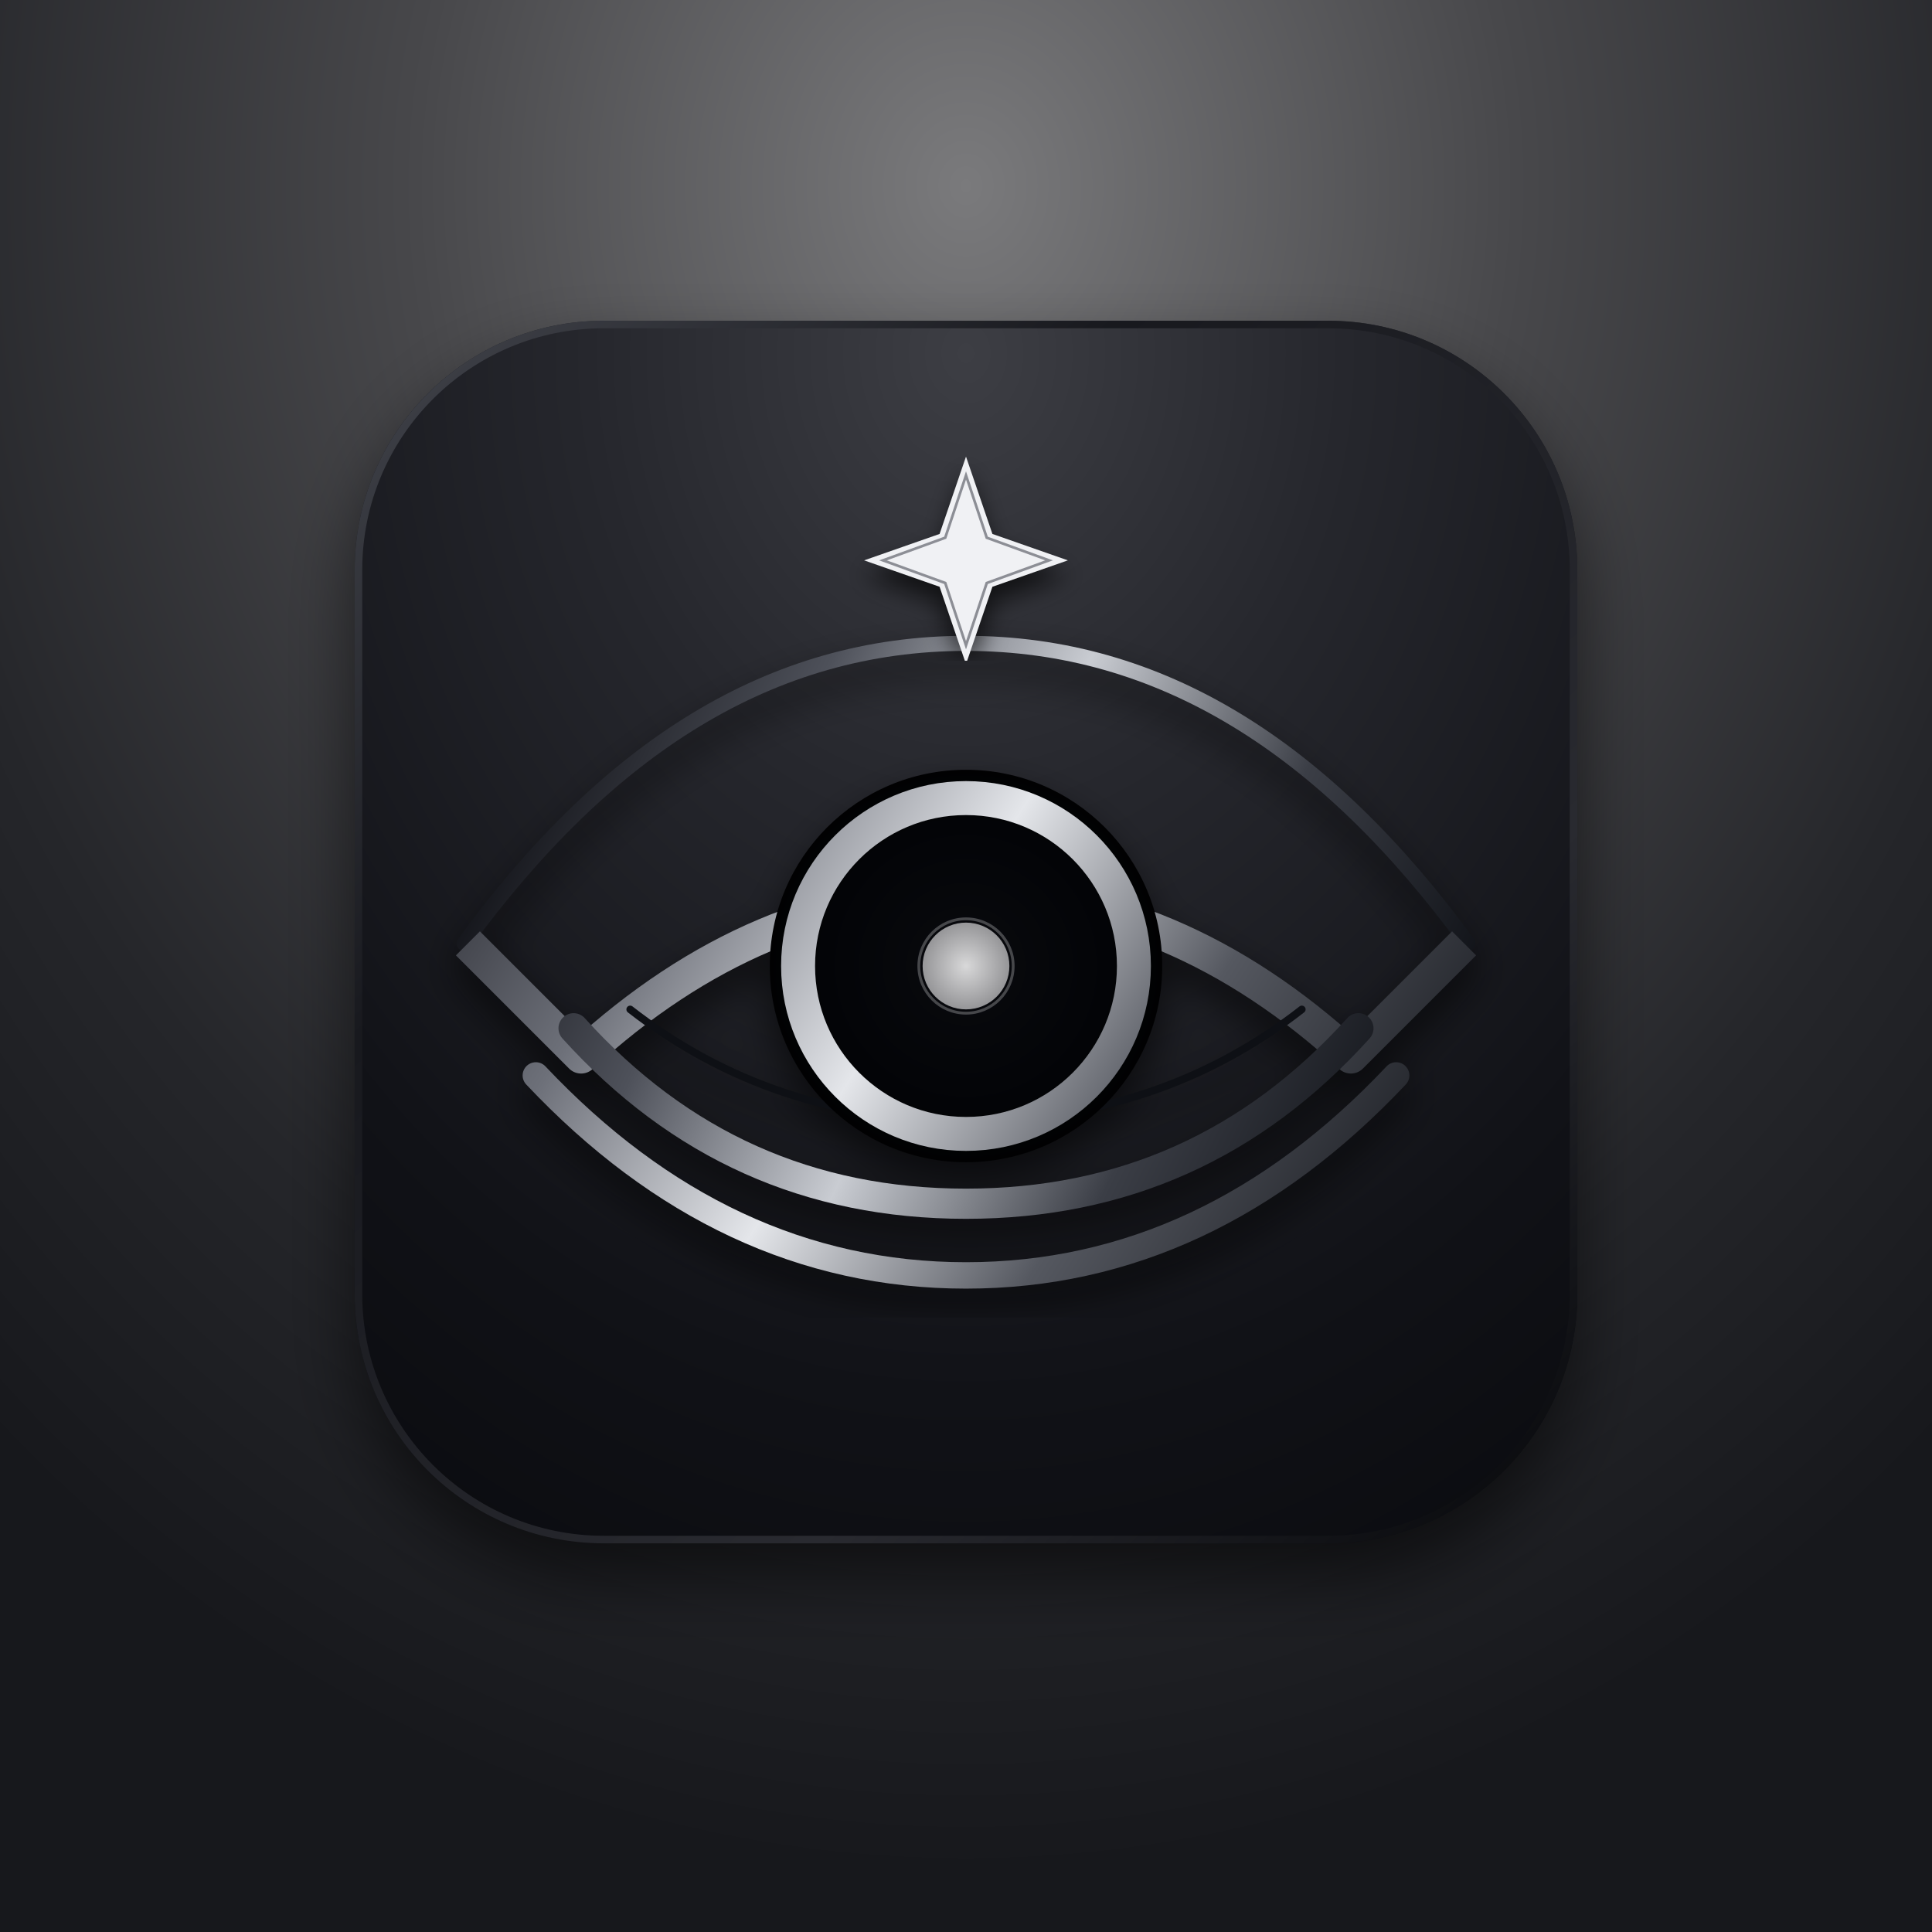
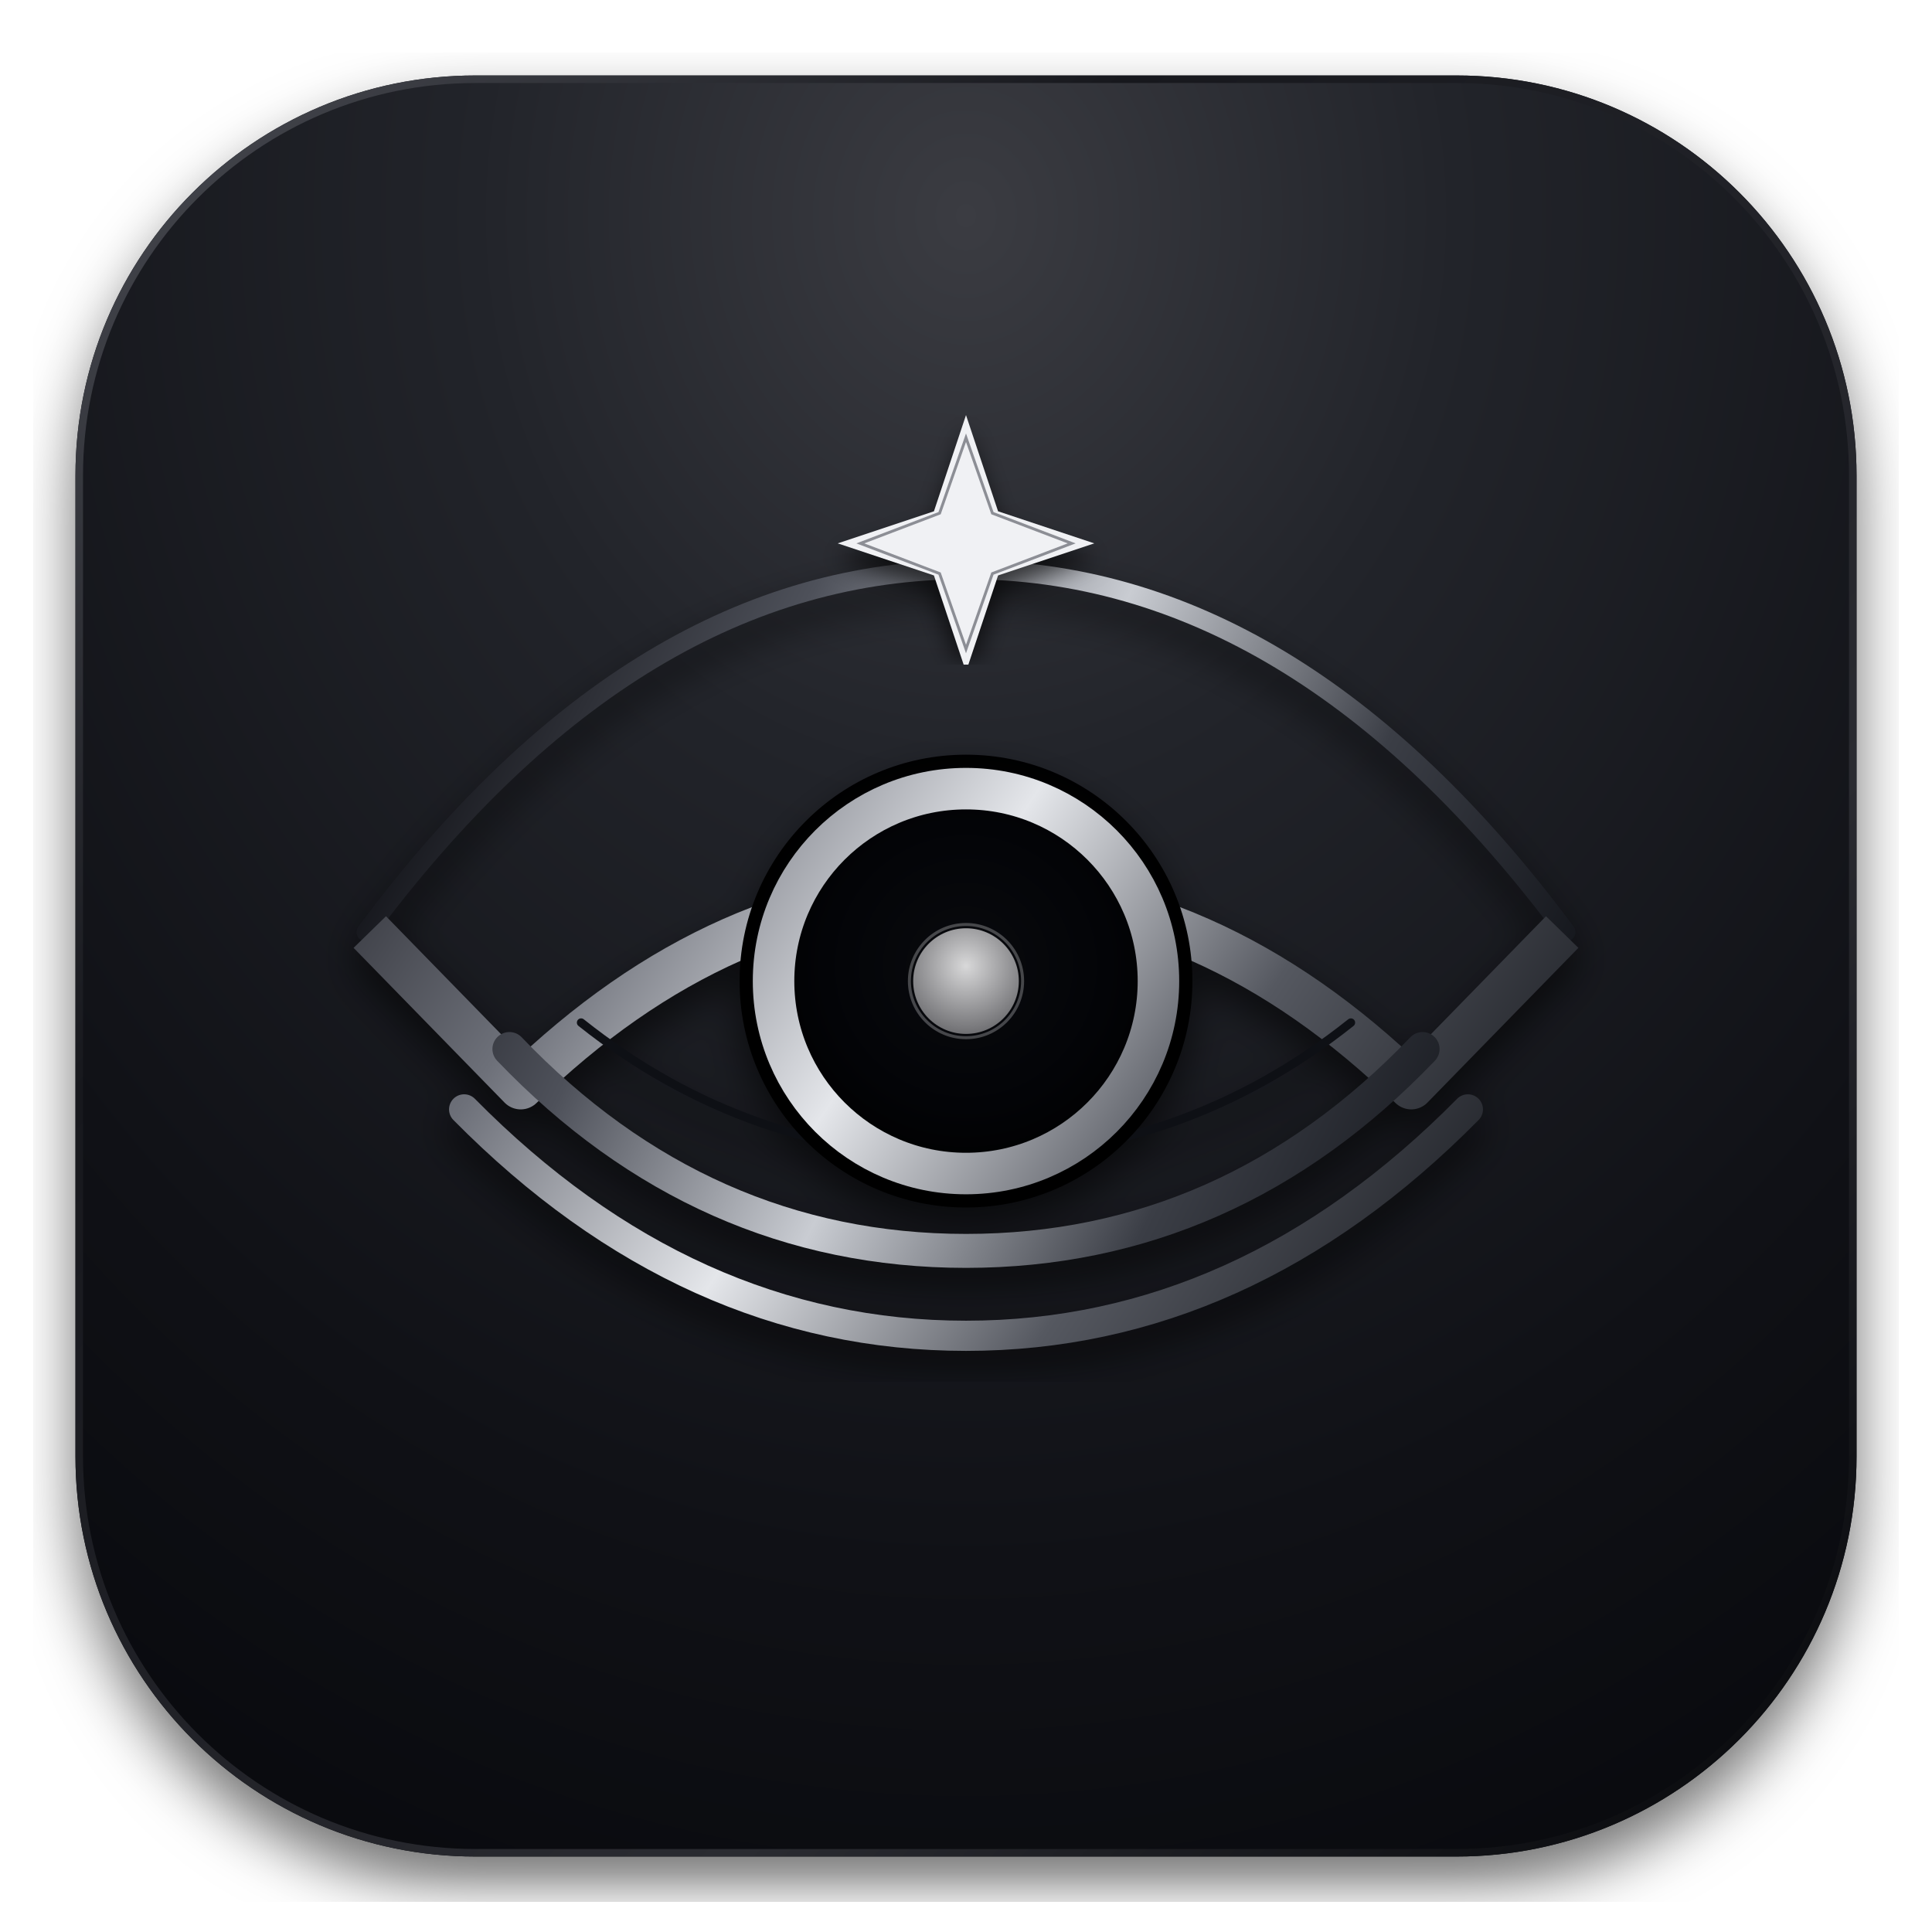
<svg xmlns="http://www.w3.org/2000/svg" width="1024" height="1024" viewBox="0 0 1024 1024" fill="none">
  <defs>
-     <radialGradient id="ambient" cx="0" cy="0" r="1" gradientUnits="userSpaceOnUse" gradientTransform="translate(512 96) rotate(90) scale(900 760)">
-       <stop offset="0" stop-color="#7A7A7C" />
-       <stop offset="0.38" stop-color="#48484B" />
-       <stop offset="0.74" stop-color="#25262A" />
-       <stop offset="1" stop-color="#17181C" />
+     <radialGradient id="plateGlow" cx="0" cy="0" r="1" gradientUnits="userSpaceOnUse" gradientTransform="translate(512 120) rotate(90) scale(980 860)">
+       <stop offset="0" stop-color="#3B3C42" />
+       <stop offset="0.3" stop-color="#22242A" />
+       <stop offset="0.72" stop-color="#101116" />
+       <stop offset="1" stop-color="#08090D" />
    </radialGradient>
-     <radialGradient id="plateGlow" cx="0" cy="0" r="1" gradientUnits="userSpaceOnUse" gradientTransform="translate(512 190) rotate(90) scale(760 620)">
-       <stop offset="0" stop-color="#3D3E44" />
-       <stop offset="0.32" stop-color="#26272D" />
-       <stop offset="0.72" stop-color="#111217" />
-       <stop offset="1" stop-color="#090A0E" />
-     </radialGradient>
-     <linearGradient id="plateEdge" x1="210" y1="198" x2="802" y2="826" gradientUnits="userSpaceOnUse">
-       <stop offset="0" stop-color="#3E4047" />
-       <stop offset="0.28" stop-color="#18191E" />
-       <stop offset="0.7" stop-color="#292A30" />
-       <stop offset="1" stop-color="#08090C" />
+     <linearGradient id="plateEdge" x1="70" y1="54" x2="956" y2="970" gradientUnits="userSpaceOnUse">
+       <stop offset="0" stop-color="#474950" />
+       <stop offset="0.28" stop-color="#17181D" />
+       <stop offset="0.7" stop-color="#2A2B31" />
+       <stop offset="1" stop-color="#07080B" />
    </linearGradient>
-     <linearGradient id="metal" x1="246" y1="338" x2="770" y2="672" gradientUnits="userSpaceOnUse">
+     <linearGradient id="metal" x1="206" y1="300" x2="818" y2="706" gradientUnits="userSpaceOnUse">
      <stop offset="0" stop-color="#17181E" />
      <stop offset="0.26" stop-color="#6D7079" />
      <stop offset="0.48" stop-color="#E4E6EA" />
      <stop offset="0.7" stop-color="#555860" />
      <stop offset="1" stop-color="#0D0F14" />
    </linearGradient>
-     <linearGradient id="metalSoft" x1="270" y1="395" x2="754" y2="628" gradientUnits="userSpaceOnUse">
+     <linearGradient id="metalSoft" x1="220" y1="368" x2="806" y2="662" gradientUnits="userSpaceOnUse">
      <stop offset="0" stop-color="#0C0D12" />
      <stop offset="0.25" stop-color="#4E515A" />
      <stop offset="0.48" stop-color="#C9CCD2" />
      <stop offset="0.72" stop-color="#3B3E46" />
      <stop offset="1" stop-color="#090B10" />
    </linearGradient>
    <radialGradient id="pupilGlow" cx="0" cy="0" r="1" gradientUnits="userSpaceOnUse" gradientTransform="translate(512 512) rotate(90) scale(116 116)">
      <stop offset="0" stop-color="#090A0E" />
      <stop offset="0.65" stop-color="#030407" />
      <stop offset="1" stop-color="#000000" />
    </radialGradient>
    <radialGradient id="orb" cx="0" cy="0" r="1" gradientUnits="userSpaceOnUse" gradientTransform="translate(512 512) rotate(90) scale(62 62)">
      <stop offset="0" stop-color="#D8D8D9" />
      <stop offset="0.52" stop-color="#7B7B7E" />
      <stop offset="1" stop-color="#1A1B20" />
    </radialGradient>
-     <filter id="plateShadow" x="132" y="146" width="760" height="744" filterUnits="userSpaceOnUse" color-interpolation-filters="sRGB">
+     <filter id="plateShadow" x="18" y="28" width="988" height="980" filterUnits="userSpaceOnUse" color-interpolation-filters="sRGB">
      <feFlood flood-opacity="0" result="BackgroundImageFix" />
      <feColorMatrix in="SourceAlpha" type="matrix" values="0 0 0 0 0 0 0 0 0 0 0 0 0 0 0 0 0 0 127 0" result="hardAlpha" />
-       <feOffset dy="18" />
-       <feGaussianBlur stdDeviation="18" />
+       <feOffset dy="16" />
+       <feGaussianBlur stdDeviation="16" />
      <feColorMatrix type="matrix" values="0 0 0 0 0 0 0 0 0 0 0 0 0 0 0 0 0 0 0.55 0" />
      <feBlend mode="normal" in2="BackgroundImageFix" result="effect1_dropShadow_0_1" />
      <feBlend mode="normal" in="SourceGraphic" in2="effect1_dropShadow_0_1" result="shape" />
    </filter>
-     <filter id="innerShadow" x="178" y="180" width="668" height="668" filterUnits="userSpaceOnUse" color-interpolation-filters="sRGB">
+     <filter id="innerShadow" x="56" y="56" width="912" height="912" filterUnits="userSpaceOnUse" color-interpolation-filters="sRGB">
      <feFlood flood-opacity="0" result="BackgroundImageFix" />
      <feBlend mode="normal" in="SourceGraphic" in2="BackgroundImageFix" result="shape" />
      <feColorMatrix in="SourceAlpha" type="matrix" values="0 0 0 0 0 0 0 0 0 0 0 0 0 0 0 0 0 0 127 0" result="hardAlpha" />
      <feOffset dy="-8" />
      <feGaussianBlur stdDeviation="10" />
      <feComposite in2="hardAlpha" operator="arithmetic" k2="-1" k3="1" />
      <feColorMatrix type="matrix" values="0 0 0 0 0.95 0 0 0 0 0.95 0 0 0 0 0.98 0 0 0 0.08 0" />
      <feBlend mode="normal" in2="shape" result="effect1_innerShadow_0_1" />
    </filter>
-     <filter id="glyphShadow" x="208" y="256" width="608" height="442" filterUnits="userSpaceOnUse" color-interpolation-filters="sRGB">
+     <filter id="glyphShadow" x="152" y="212" width="720" height="520" filterUnits="userSpaceOnUse" color-interpolation-filters="sRGB">
      <feFlood flood-opacity="0" result="BackgroundImageFix" />
      <feColorMatrix in="SourceAlpha" type="matrix" values="0 0 0 0 0 0 0 0 0 0 0 0 0 0 0 0 0 0 127 0" result="hardAlpha" />
      <feOffset dy="10" />
      <feGaussianBlur stdDeviation="10" />
      <feColorMatrix type="matrix" values="0 0 0 0 0 0 0 0 0 0 0 0 0 0 0 0 0 0 0.6 0" />
      <feBlend mode="normal" in2="BackgroundImageFix" result="effect1_dropShadow_0_1" />
      <feBlend mode="normal" in="SourceGraphic" in2="effect1_dropShadow_0_1" result="shape" />
    </filter>
-     <filter id="starShadow" x="442" y="214" width="140" height="136" filterUnits="userSpaceOnUse" color-interpolation-filters="sRGB">
+     <filter id="starShadow" x="428" y="188" width="168" height="164" filterUnits="userSpaceOnUse" color-interpolation-filters="sRGB">
      <feFlood flood-opacity="0" result="BackgroundImageFix" />
      <feColorMatrix in="SourceAlpha" type="matrix" values="0 0 0 0 0 0 0 0 0 0 0 0 0 0 0 0 0 0 127 0" result="hardAlpha" />
      <feOffset dy="8" />
      <feGaussianBlur stdDeviation="6" />
      <feColorMatrix type="matrix" values="0 0 0 0 0 0 0 0 0 0 0 0 0 0 0 0 0 0 0.65 0" />
      <feBlend mode="normal" in2="BackgroundImageFix" result="effect1_dropShadow_0_1" />
      <feBlend mode="normal" in="SourceGraphic" in2="effect1_dropShadow_0_1" result="shape" />
    </filter>
  </defs>
-   <rect width="1024" height="1024" fill="url(#ambient)" />
  <g filter="url(#plateShadow)">
-     <rect x="188" y="170" width="648" height="648" rx="132" fill="url(#plateGlow)" />
-     <rect x="190" y="172" width="644" height="644" rx="130" stroke="url(#plateEdge)" stroke-width="4" />
+     <rect x="40" y="40" width="944" height="944" rx="212" fill="url(#plateGlow)" />
+     <rect x="42" y="42" width="940" height="940" rx="210" stroke="url(#plateEdge)" stroke-width="4" />
    <g filter="url(#innerShadow)">
-       <rect x="188" y="170" width="648" height="648" rx="132" fill="transparent" />
+       <rect x="40" y="40" width="944" height="944" rx="212" fill="transparent" />
    </g>
  </g>
  <g filter="url(#glyphShadow)">
-     <path d="M246 500C322 396 409 341 512 341C615 341 702 396 778 500" stroke="url(#metalSoft)" stroke-width="8" stroke-linecap="round" />
-     <path d="M248 500L308 560C370 503 438 474 512 474C586 474 654 503 716 560L776 500" stroke="url(#metal)" stroke-width="18" stroke-linejoin="round" />
-     <path d="M304 545C360 607 429 638 512 638C595 638 664 607 720 545" stroke="url(#metalSoft)" stroke-width="16" stroke-linecap="round" />
-     <path d="M284 570C350 640 426 676 512 676C598 676 674 640 740 570" stroke="url(#metal)" stroke-width="14" stroke-linecap="round" />
-     <path d="M334 535C384 574 443 594 512 594C581 594 640 574 690 535" stroke="#0E1015" stroke-width="4" stroke-linecap="round" />
-     <circle cx="512" cy="512" r="104" fill="url(#pupilGlow)" />
-     <circle cx="512" cy="512" r="89" stroke="url(#metal)" stroke-width="18" />
-     <circle cx="512" cy="512" r="23" fill="url(#orb)" />
-     <circle cx="512" cy="512" r="25" stroke="#D8D8DC" stroke-opacity="0.3" stroke-width="1.5" />
+     <path d="M194 494C290 365 396 302 512 302C628 302 734 365 830 494" stroke="url(#metalSoft)" stroke-width="10" stroke-linecap="round" />
+     <path d="M196 494L276 576C347 507 425 472 512 472C599 472 677 507 748 576L828 494" stroke="url(#metal)" stroke-width="24" stroke-linejoin="round" />
+     <path d="M270 556C338 627 419 663 512 663C605 663 686 627 754 556" stroke="url(#metalSoft)" stroke-width="18" stroke-linecap="round" />
+     <path d="M246 588C325 668 414 708 512 708C610 708 699 668 778 588" stroke="url(#metal)" stroke-width="16" stroke-linecap="round" />
+     <path d="M308 542C367 589 435 613 512 613C589 613 657 589 716 542" stroke="#0E1015" stroke-width="4.5" stroke-linecap="round" />
+     <circle cx="512" cy="520" r="120" fill="url(#pupilGlow)" />
+     <circle cx="512" cy="520" r="102" stroke="url(#metal)" stroke-width="22" />
+     <circle cx="512" cy="520" r="28" fill="url(#orb)" />
+     <circle cx="512" cy="520" r="30" stroke="#D8D8DC" stroke-opacity="0.3" stroke-width="1.6" />
  </g>
  <g filter="url(#starShadow)">
-     <path d="M512 242L526 283L566 297L526 311L512 352L498 311L458 297L498 283L512 242Z" fill="#F0F1F4" />
-     <path d="M512 252L523 285L556 297L523 309L512 342L501 309L468 297L501 285L512 252Z" stroke="#8C8E95" stroke-width="1.4" />
+     <path d="M512 220L529 271L580 288L529 305L512 356L495 305L444 288L495 271L512 220Z" fill="#F0F1F4" />
+     <path d="M512 232L526 272L568 288L526 304L512 344L498 304L456 288L498 272L512 232Z" stroke="#8C8E95" stroke-width="1.5" />
  </g>
</svg>
